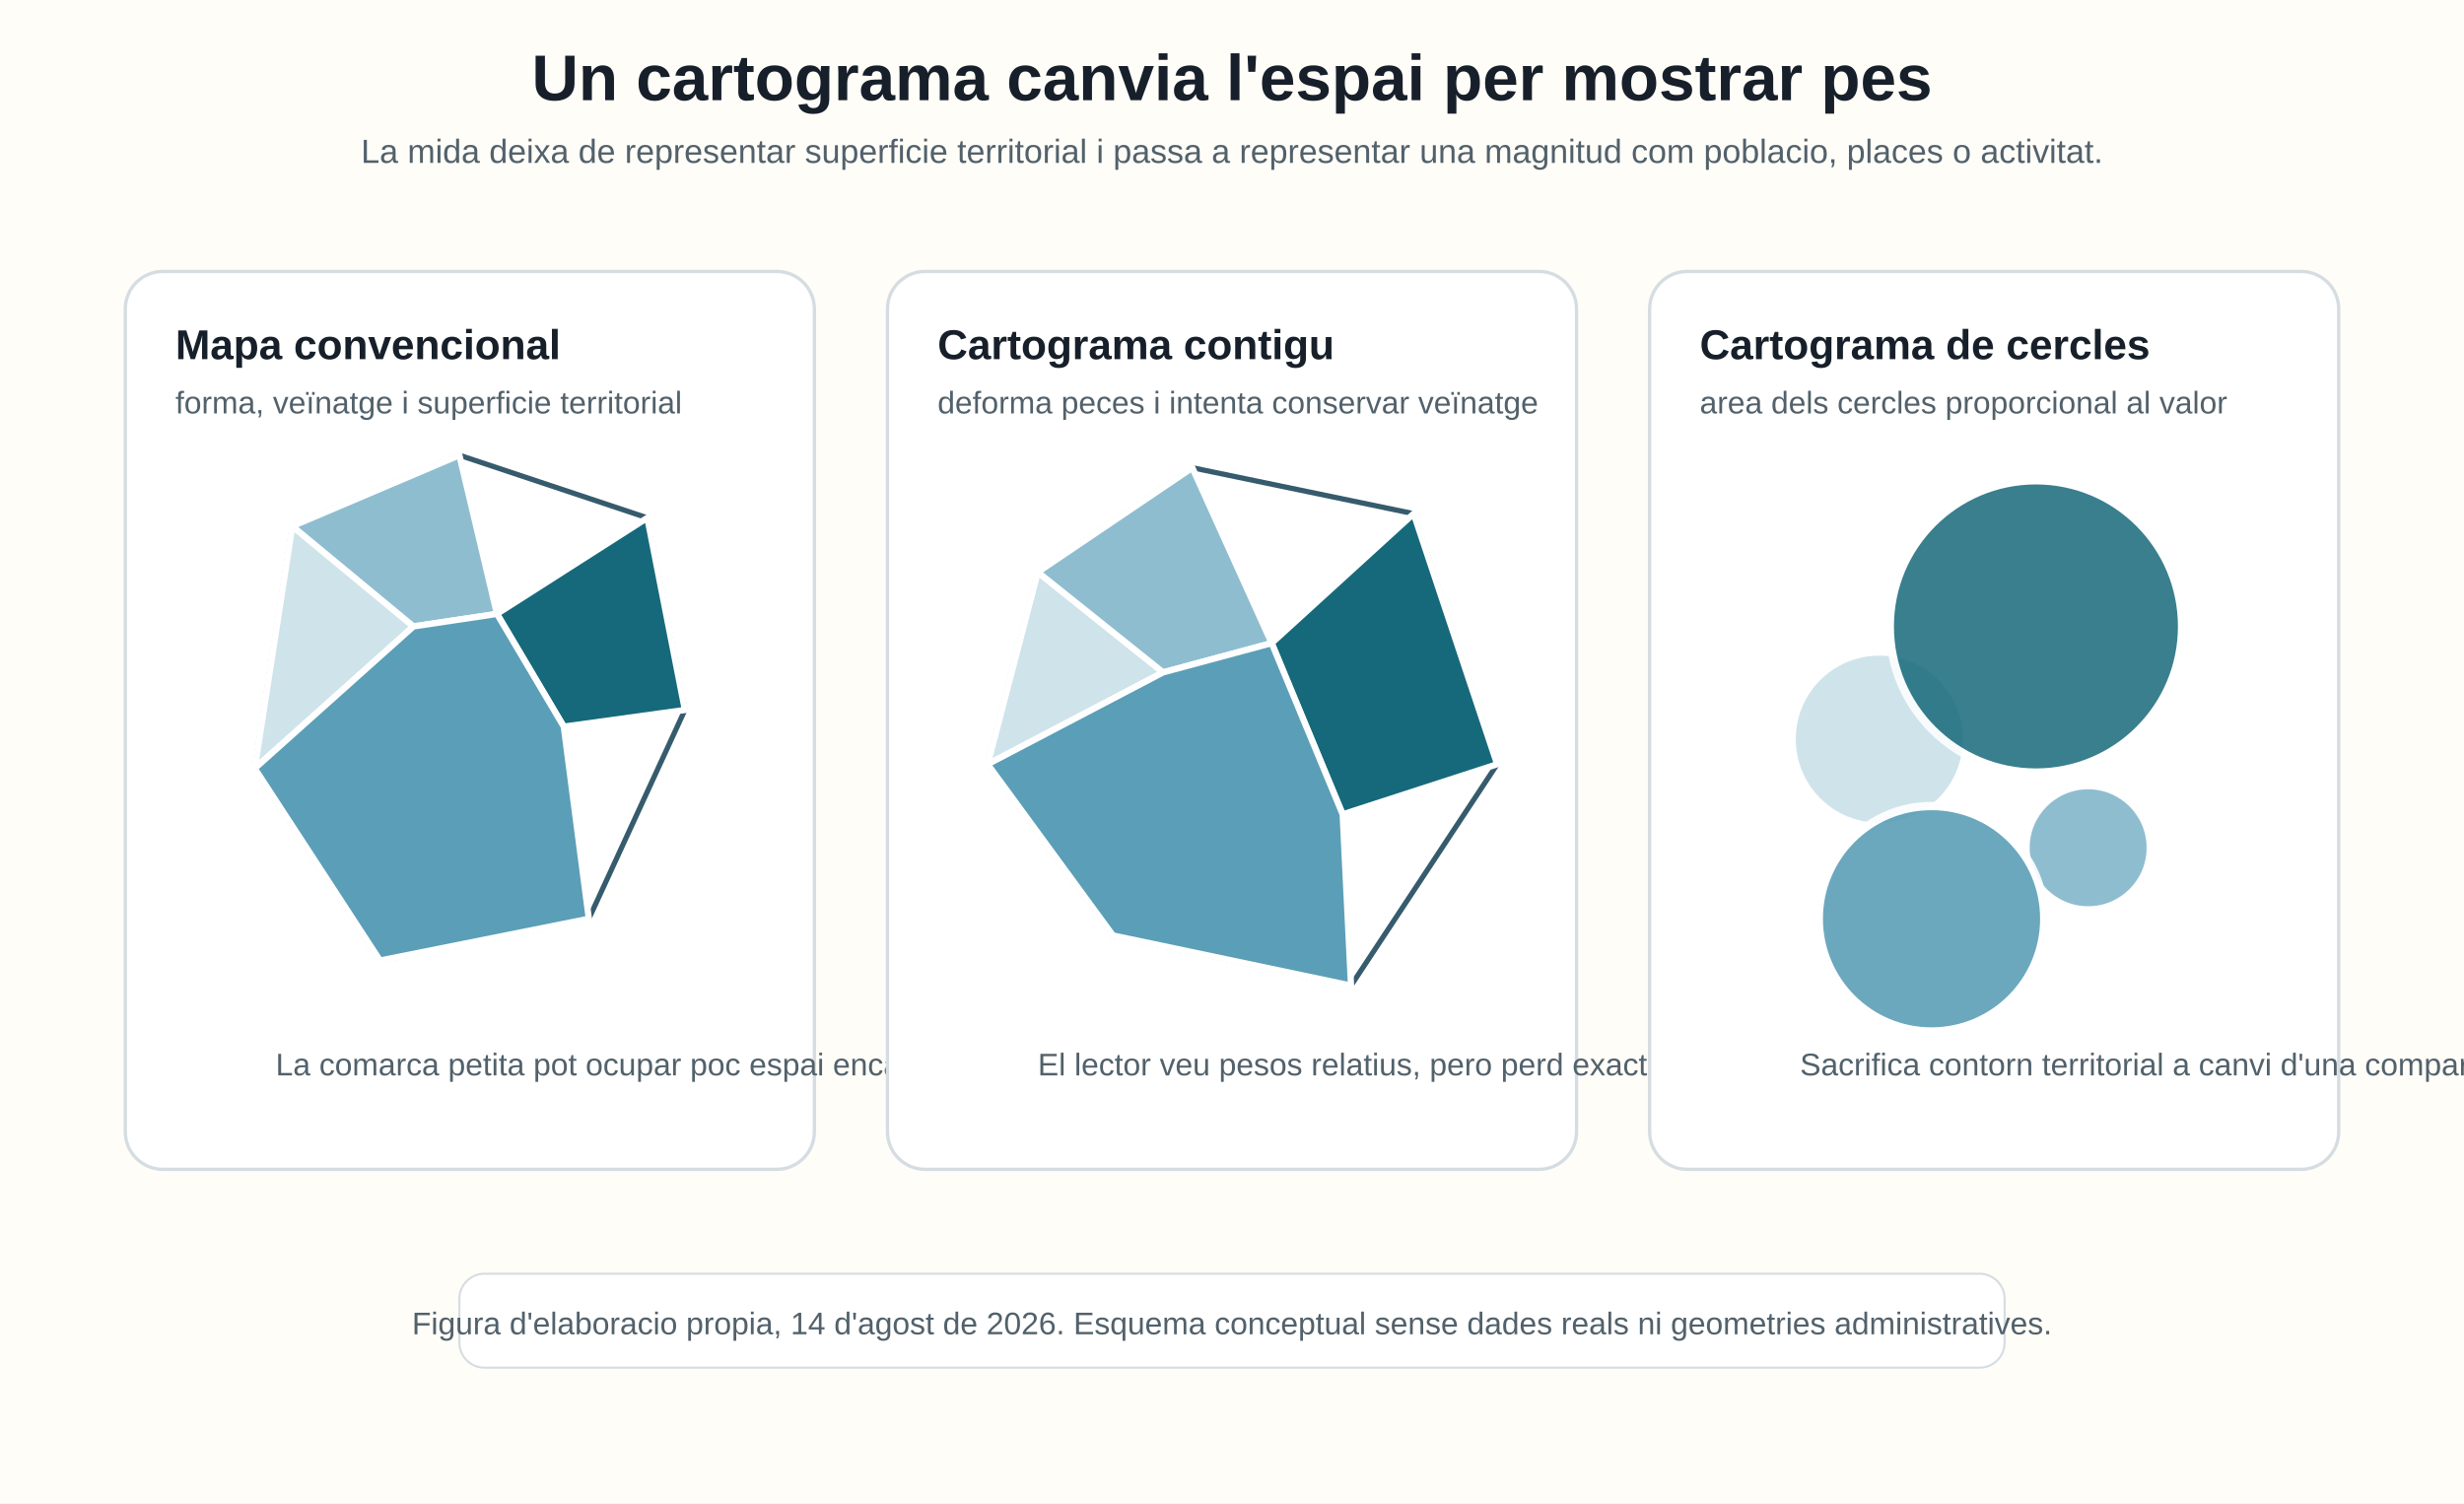
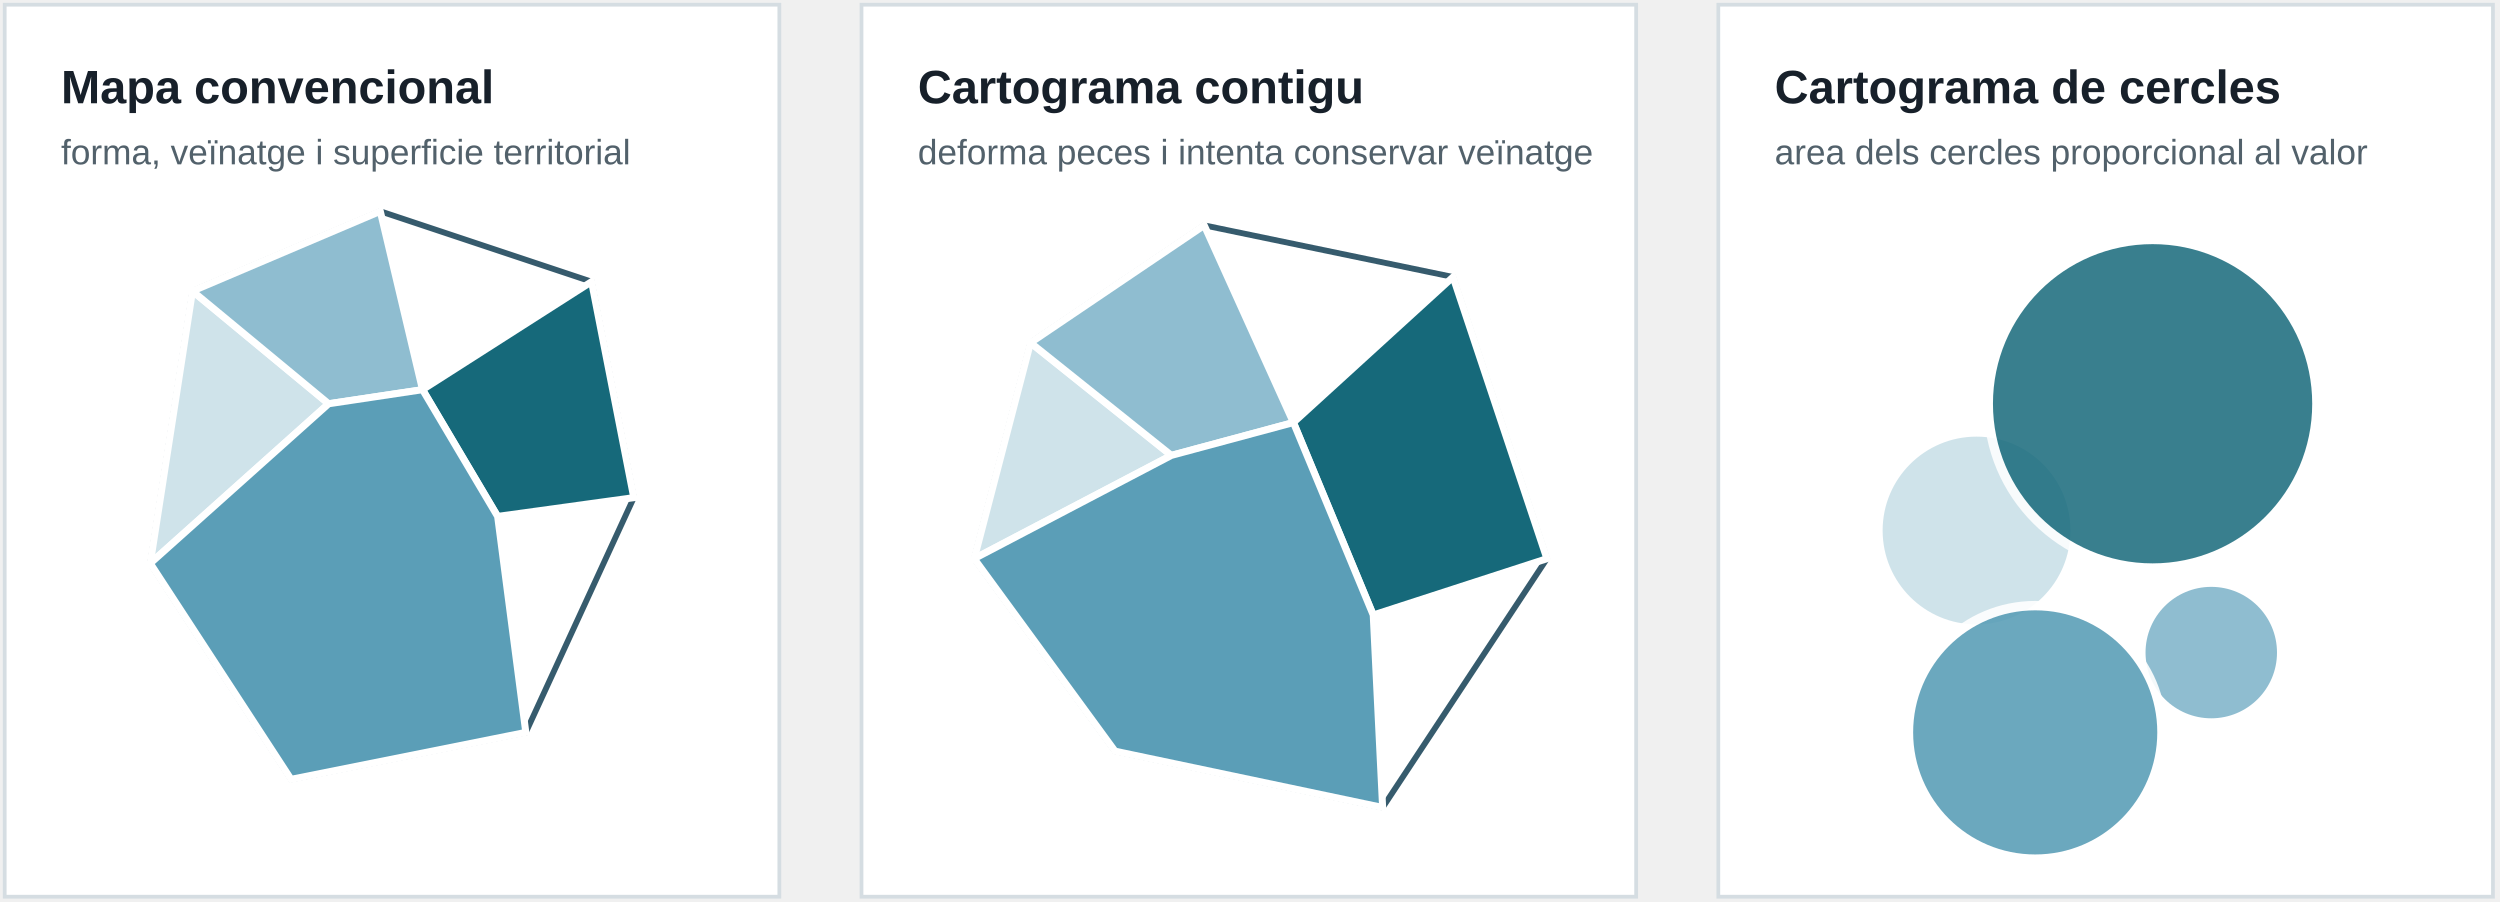
- <svg xmlns="http://www.w3.org/2000/svg" width="1180" height="720" viewBox="0 0 1180 720" role="img" aria-labelledby="title desc">
+ <svg xmlns="http://www.w3.org/2000/svg" width="1065" height="384" viewBox="58 128 1065 384" role="img" aria-labelledby="title desc">
  <defs>
    <style>
-       .bg { fill: #fffdf8; }
-       .panel { fill: #ffffff; stroke: #d5dde2; stroke-width: 1.6; rx: 18; }
-       .title { font: 700 31px Arial, 'Liberation Sans', sans-serif; fill: #17202a; }
-       .subtitle { font: 16px Arial, 'Liberation Sans', sans-serif; fill: #52616b; }
+       .panel { fill: #ffffff; stroke: #d5dde2; stroke-width: 1.6; }
      .label { font: 700 20px Arial, 'Liberation Sans', sans-serif; fill: #17202a; }
      .small { font: 15px Arial, 'Liberation Sans', sans-serif; fill: #52616b; }
      .border { stroke: #ffffff; stroke-width: 3; }
      .outline { fill: none; stroke: #365b6d; stroke-width: 2.5; }
    </style>
  </defs>
-   <rect class="bg" width="1180" height="720" />
-   <text x="590" y="48" text-anchor="middle" class="title">Un cartograma canvia l'espai per mostrar pes</text>
-   <text x="590" y="78" text-anchor="middle" class="subtitle">La mida deixa de representar superficie territorial i passa a representar una magnitud com poblacio, places o activitat.</text>
  <g transform="translate(60 130)">
-     <rect class="panel" width="330" height="430" />
+     <rect class="panel" width="330" height="380" />
    <text x="24" y="42" class="label">Mapa convencional</text>
    <text x="24" y="68" class="small">forma, veïnatge i superficie territorial</text>
    <path d="M80,122 L160,88 L250,118 L268,210 L222,310 L122,330 L62,238 Z" fill="#edf2f3" class="outline" />
    <path d="M80,122 L138,170 L62,238 Z" fill="#cfe3ea" class="border" />
    <path d="M80,122 L160,88 L178,164 L138,170 Z" fill="#8fbdd0" class="border" />
    <path d="M178,164 L250,118 L268,210 L210,218 Z" fill="#16697a" class="border" />
    <path d="M138,170 L178,164 L210,218 L222,310 L122,330 L62,238 Z" fill="#5b9eb7" class="border" />
-     <text x="72" y="385" class="small">La comarca petita pot ocupar poc espai encara que concentri molta activitat.</text>
  </g>
  <g transform="translate(425 130)">
-     <rect class="panel" width="330" height="430" />
+     <rect class="panel" width="330" height="380" />
    <text x="24" y="42" class="label">Cartograma contigu</text>
    <text x="24" y="68" class="small">deforma peces i intenta conservar veïnatge</text>
    <path d="M72,144 L146,94 L252,116 L292,236 L222,342 L108,318 L48,236 Z" fill="#edf2f3" class="outline" />
    <path d="M72,144 L132,192 L48,236 Z" fill="#cfe3ea" class="border" />
    <path d="M72,144 L146,94 L184,178 L132,192 Z" fill="#8fbdd0" class="border" />
    <path d="M184,178 L252,116 L292,236 L218,260 Z" fill="#16697a" class="border" />
    <path d="M132,192 L184,178 L218,260 L222,342 L108,318 L48,236 Z" fill="#5b9eb7" class="border" />
-     <text x="72" y="385" class="small">El lector veu pesos relatius, pero perd exactitud en formes i distancies.</text>
  </g>
  <g transform="translate(790 130)">
-     <rect class="panel" width="330" height="430" />
+     <rect class="panel" width="330" height="380" />
    <text x="24" y="42" class="label">Cartograma de cercles</text>
    <text x="24" y="68" class="small">area dels cercles proporcional al valor</text>
    <circle cx="110" cy="224" r="42" fill="#cfe3ea" stroke="#ffffff" stroke-width="4" />
    <circle cx="185" cy="170" r="70" fill="#16697a" opacity=".85" stroke="#ffffff" stroke-width="4" />
    <circle cx="210" cy="276" r="30" fill="#8fbdd0" stroke="#ffffff" stroke-width="4" />
    <circle cx="135" cy="310" r="54" fill="#5b9eb7" opacity=".9" stroke="#ffffff" stroke-width="4" />
-     <text x="72" y="385" class="small">Sacrifica contorn territorial a canvi d'una comparacio visual de magnitud.</text>
  </g>
-   <rect x="220" y="610" width="740" height="45" fill="#ffffff" stroke="#d5dde2" rx="12" />
-   <text x="590" y="639" text-anchor="middle" class="small">Figura d'elaboracio propia, 14 d'agost de 2026. Esquema conceptual sense dades reals ni geometries administratives.</text>
</svg>
